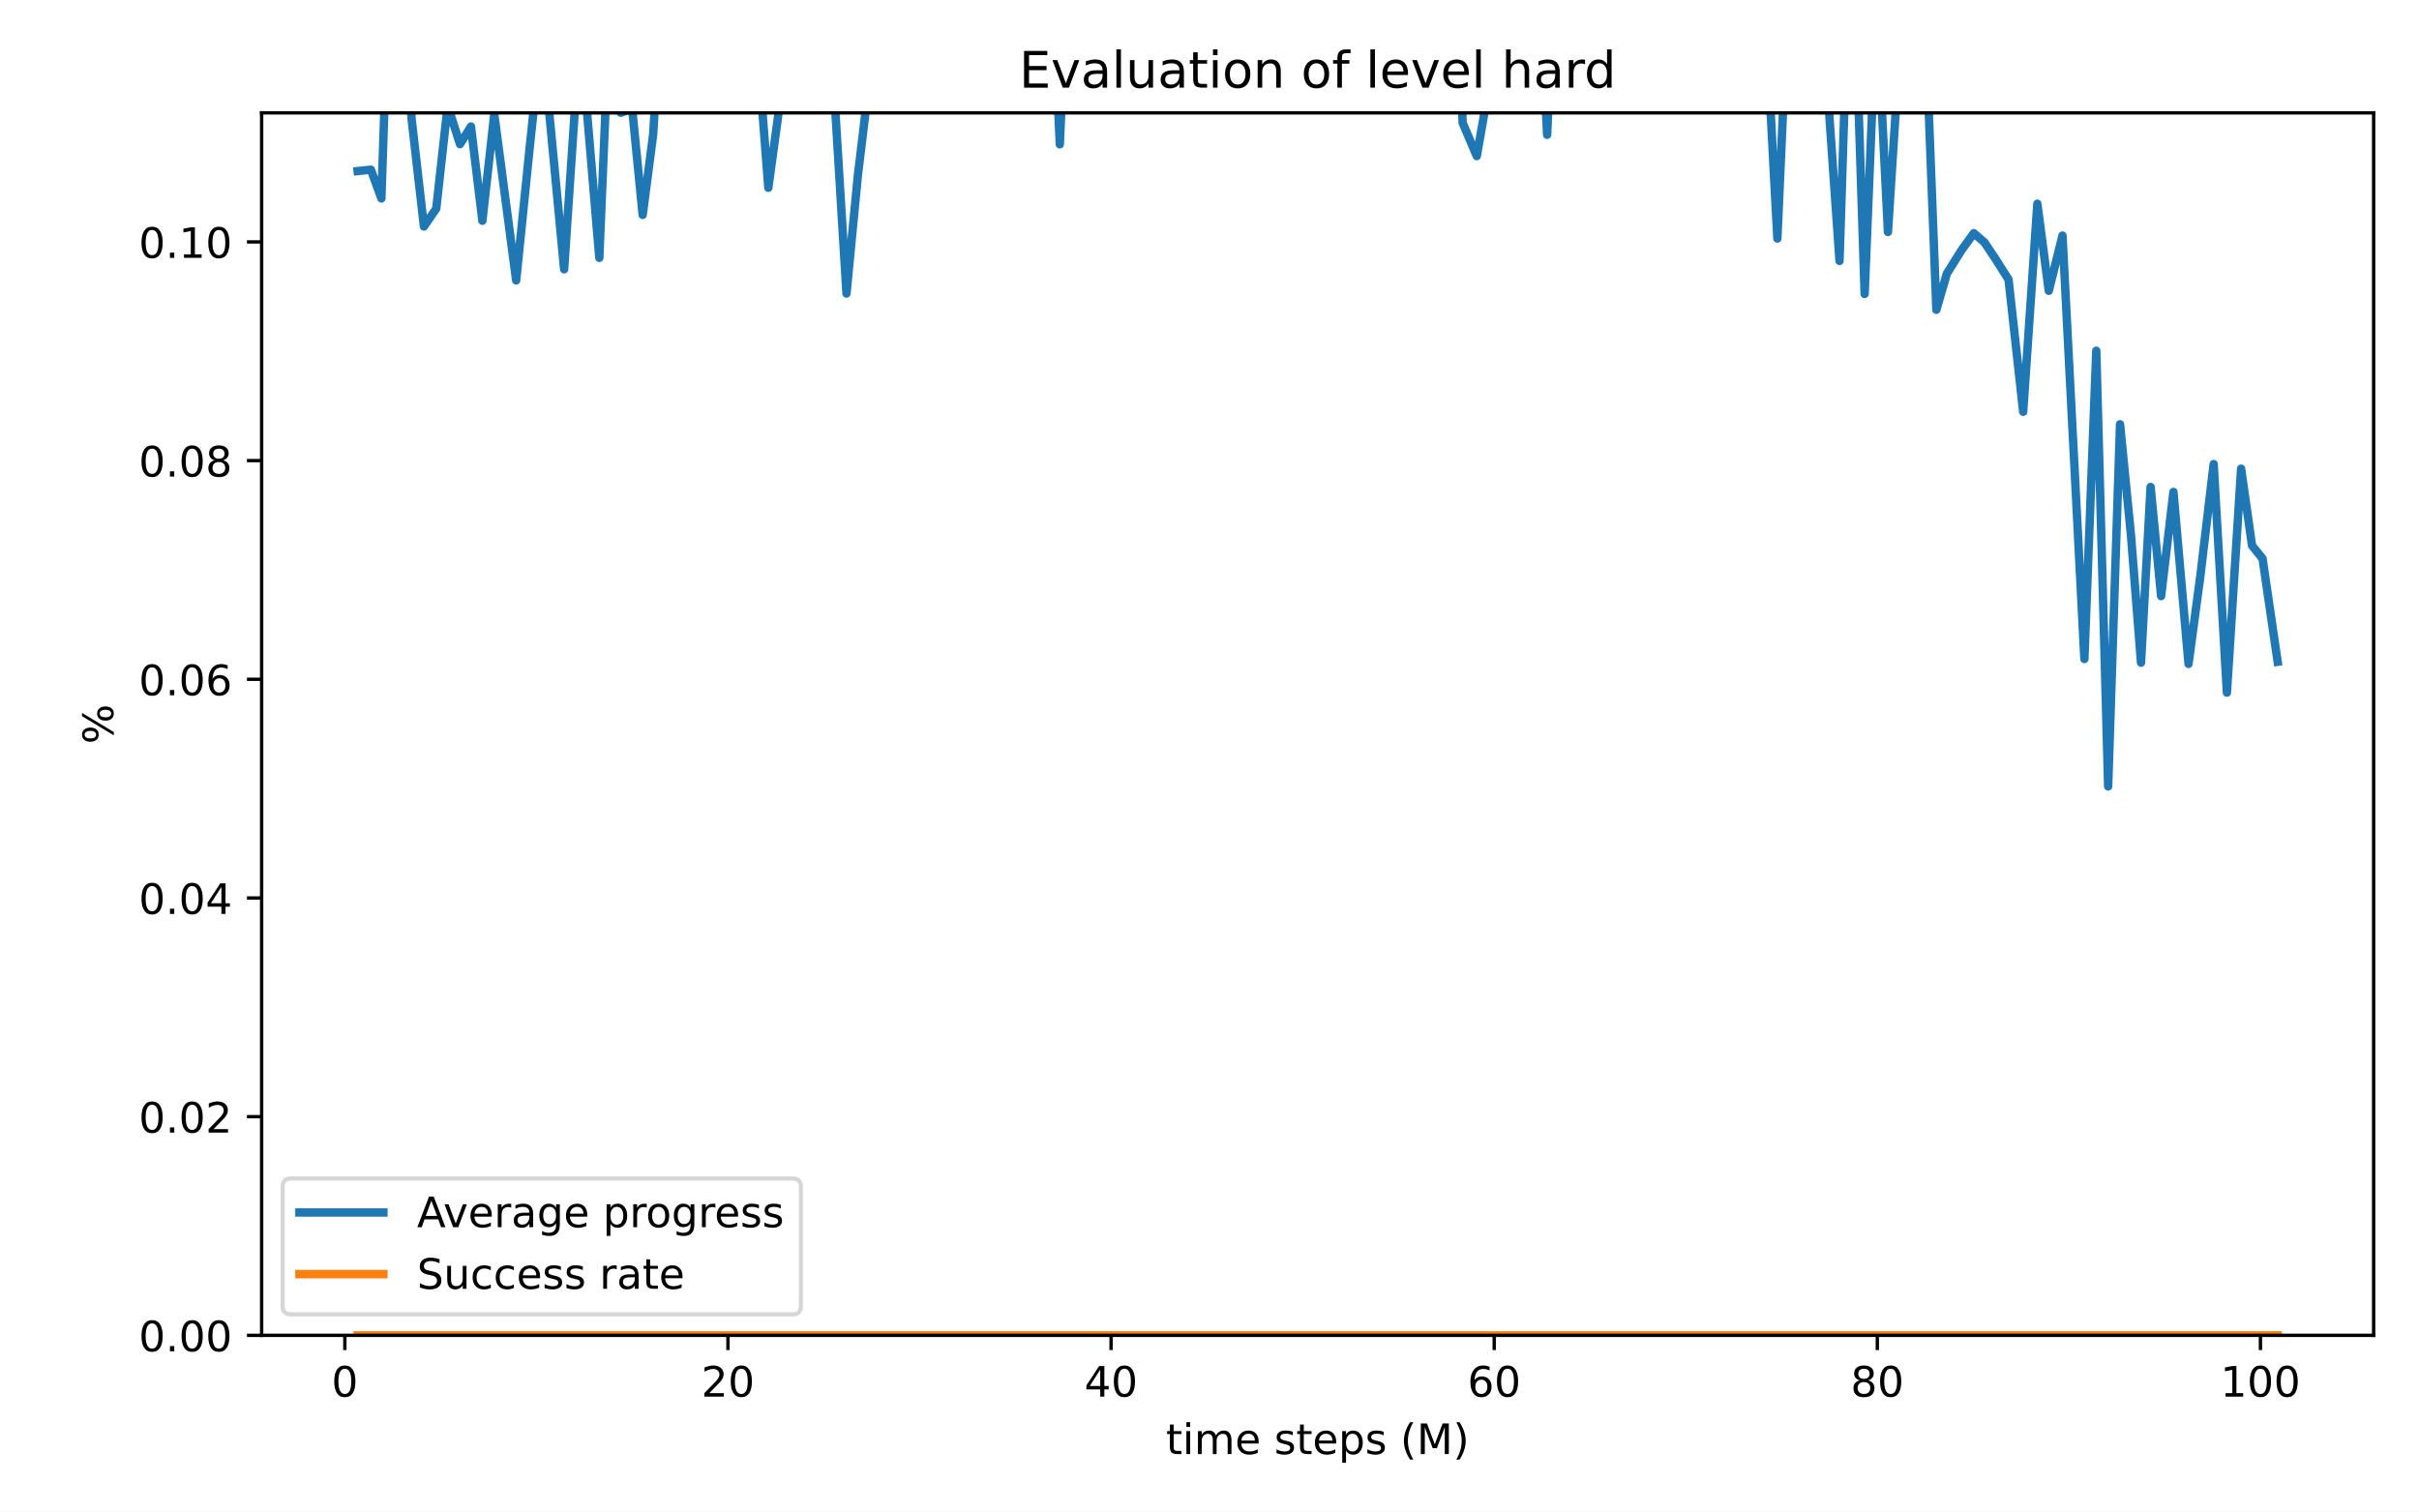
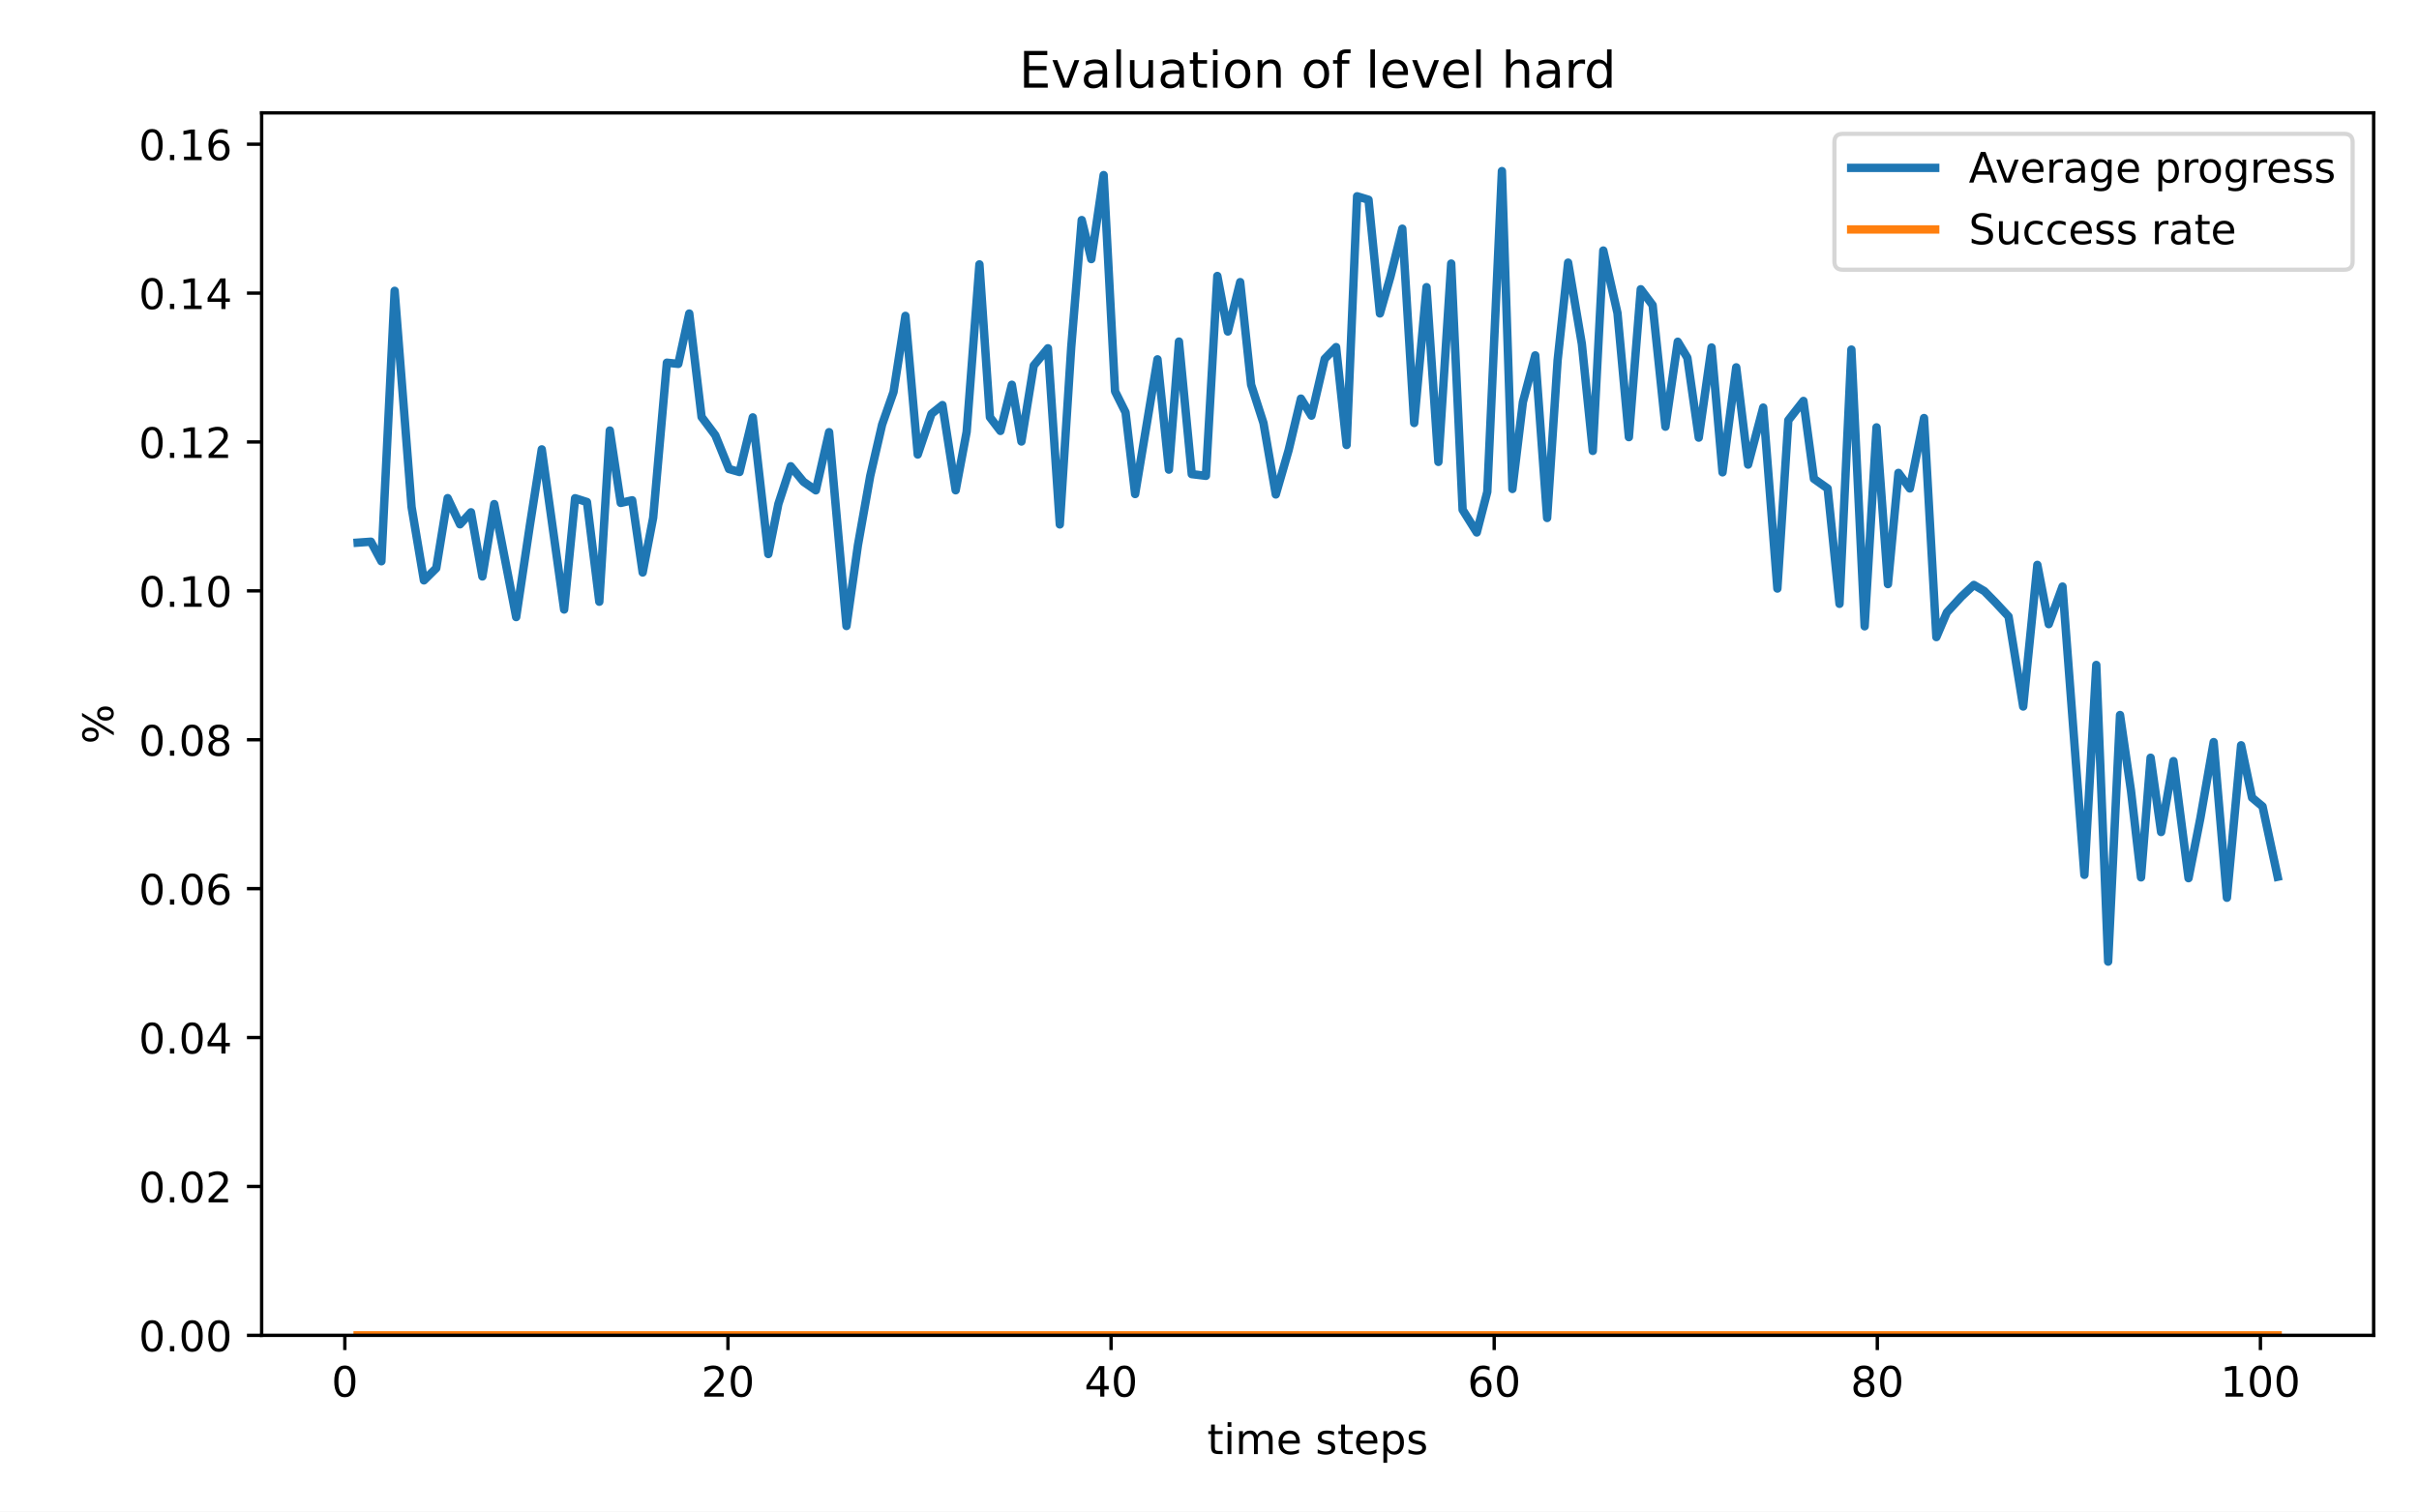
<svg xmlns="http://www.w3.org/2000/svg" xmlns:xlink="http://www.w3.org/1999/xlink" width="576pt" height="360pt" viewBox="0 0 576 360" version="1.1">
  <defs>
    <style type="text/css">*{stroke-linejoin: round; stroke-linecap: butt}</style>
  </defs>
  <g id="figure_1">
    <g id="patch_1">
      <path d="M 0 360  L 576 360  L 576 0  L 0 0  z " style="fill: #ffffff" />
    </g>
    <g id="axes_1">
      <g id="patch_2">
        <path d="M 62.3 318.04  L 565.2 318.04  L 565.2 26.88  L 62.3 26.88  z " style="fill: #ffffff" />
      </g>
      <g id="matplotlib.axis_1">
        <g id="xtick_1">
          <g id="line2d_1">
            <defs>
-               <path id="mdc7431d3fe" d="M 0 0  L 0 3.5  " style="stroke: #000000; stroke-width: 0.8" />
-             </defs>
-             <g>
-               <use xlink:href="#mdc7431d3fe" x="82.112" y="318.04" style="stroke: #000000; stroke-width: 0.8" />
+               <path id="m8f0a728f95" d="M 0 0  L 0 3.5  " style="stroke: #000000; stroke-width: 0.8" />
+             </defs>
+             <g>
+               <use xlink:href="#m8f0a728f95" x="82.112" y="318.04" style="stroke: #000000; stroke-width: 0.8" />
            </g>
          </g>
          <g id="text_1">
            <g transform="translate(78.93093 332.6384) scale(0.1 -0.1)">
              <defs>
                <path id="DejaVuSans-30" d="M 2034 4250  Q 1547 4250 1301 3770  Q 1056 3291 1056 2328  Q 1056 1369 1301 889  Q 1547 409 2034 409  Q 2525 409 2770 889  Q 3016 1369 3016 2328  Q 3016 3291 2770 3770  Q 2525 4250 2034 4250  z M 2034 4750  Q 2819 4750 3233 4129  Q 3647 3509 3647 2328  Q 3647 1150 3233 529  Q 2819 -91 2034 -91  Q 1250 -91 836 529  Q 422 1150 422 2328  Q 422 3509 836 4129  Q 1250 4750 2034 4750  z " transform="scale(0.015625)" />
              </defs>
              <use xlink:href="#DejaVuSans-30" />
            </g>
          </g>
        </g>
        <g id="xtick_2">
          <g id="line2d_2">
            <g>
-               <use xlink:href="#mdc7431d3fe" x="173.338" y="318.04" style="stroke: #000000; stroke-width: 0.8" />
+               <use xlink:href="#m8f0a728f95" x="173.338" y="318.04" style="stroke: #000000; stroke-width: 0.8" />
            </g>
          </g>
          <g id="text_2">
            <g transform="translate(166.9756 332.6384) scale(0.1 -0.1)">
              <defs>
                <path id="DejaVuSans-32" d="M 1228 531  L 3431 531  L 3431 0  L 469 0  L 469 531  Q 828 903 1448 1529  Q 2069 2156 2228 2338  Q 2531 2678 2651 2914  Q 2772 3150 2772 3378  Q 2772 3750 2511 3984  Q 2250 4219 1831 4219  Q 1534 4219 1204 4116  Q 875 4013 500 3803  L 500 4441  Q 881 4594 1212 4672  Q 1544 4750 1819 4750  Q 2544 4750 2975 4387  Q 3406 4025 3406 3419  Q 3406 3131 3298 2873  Q 3191 2616 2906 2266  Q 2828 2175 2409 1742  Q 1991 1309 1228 531  z " transform="scale(0.015625)" />
              </defs>
              <use xlink:href="#DejaVuSans-32" />
              <use xlink:href="#DejaVuSans-30" transform="translate(63.62305 0)" />
            </g>
          </g>
        </g>
        <g id="xtick_3">
          <g id="line2d_3">
            <g>
-               <use xlink:href="#mdc7431d3fe" x="264.564" y="318.04" style="stroke: #000000; stroke-width: 0.8" />
+               <use xlink:href="#m8f0a728f95" x="264.564" y="318.04" style="stroke: #000000; stroke-width: 0.8" />
            </g>
          </g>
          <g id="text_3">
            <g transform="translate(258.2015 332.6384) scale(0.1 -0.1)">
              <defs>
                <path id="DejaVuSans-34" d="M 2419 4116  L 825 1625  L 2419 1625  L 2419 4116  z M 2253 4666  L 3047 4666  L 3047 1625  L 3713 1625  L 3713 1100  L 3047 1100  L 3047 0  L 2419 0  L 2419 1100  L 313 1100  L 313 1709  L 2253 4666  z " transform="scale(0.015625)" />
              </defs>
              <use xlink:href="#DejaVuSans-34" />
              <use xlink:href="#DejaVuSans-30" transform="translate(63.62305 0)" />
            </g>
          </g>
        </g>
        <g id="xtick_4">
          <g id="line2d_4">
            <g>
-               <use xlink:href="#mdc7431d3fe" x="355.79" y="318.04" style="stroke: #000000; stroke-width: 0.8" />
+               <use xlink:href="#m8f0a728f95" x="355.79" y="318.04" style="stroke: #000000; stroke-width: 0.8" />
            </g>
          </g>
          <g id="text_4">
            <g transform="translate(349.4273 332.6384) scale(0.1 -0.1)">
              <defs>
                <path id="DejaVuSans-36" d="M 2113 2584  Q 1688 2584 1439 2293  Q 1191 2003 1191 1497  Q 1191 994 1439 701  Q 1688 409 2113 409  Q 2538 409 2786 701  Q 3034 994 3034 1497  Q 3034 2003 2786 2293  Q 2538 2584 2113 2584  z M 3366 4563  L 3366 3988  Q 3128 4100 2886 4159  Q 2644 4219 2406 4219  Q 1781 4219 1451 3797  Q 1122 3375 1075 2522  Q 1259 2794 1537 2939  Q 1816 3084 2150 3084  Q 2853 3084 3261 2657  Q 3669 2231 3669 1497  Q 3669 778 3244 343  Q 2819 -91 2113 -91  Q 1303 -91 875 529  Q 447 1150 447 2328  Q 447 3434 972 4092  Q 1497 4750 2381 4750  Q 2619 4750 2861 4703  Q 3103 4656 3366 4563  z " transform="scale(0.015625)" />
              </defs>
              <use xlink:href="#DejaVuSans-36" />
              <use xlink:href="#DejaVuSans-30" transform="translate(63.62305 0)" />
            </g>
          </g>
        </g>
        <g id="xtick_5">
          <g id="line2d_5">
            <g>
-               <use xlink:href="#mdc7431d3fe" x="447.016" y="318.04" style="stroke: #000000; stroke-width: 0.8" />
+               <use xlink:href="#m8f0a728f95" x="447.016" y="318.04" style="stroke: #000000; stroke-width: 0.8" />
            </g>
          </g>
          <g id="text_5">
            <g transform="translate(440.6532 332.6384) scale(0.1 -0.1)">
              <defs>
                <path id="DejaVuSans-38" d="M 2034 2216  Q 1584 2216 1326 1975  Q 1069 1734 1069 1313  Q 1069 891 1326 650  Q 1584 409 2034 409  Q 2484 409 2743 651  Q 3003 894 3003 1313  Q 3003 1734 2745 1975  Q 2488 2216 2034 2216  z M 1403 2484  Q 997 2584 770 2862  Q 544 3141 544 3541  Q 544 4100 942 4425  Q 1341 4750 2034 4750  Q 2731 4750 3128 4425  Q 3525 4100 3525 3541  Q 3525 3141 3298 2862  Q 3072 2584 2669 2484  Q 3125 2378 3379 2068  Q 3634 1759 3634 1313  Q 3634 634 3220 271  Q 2806 -91 2034 -91  Q 1263 -91 848 271  Q 434 634 434 1313  Q 434 1759 690 2068  Q 947 2378 1403 2484  z M 1172 3481  Q 1172 3119 1398 2916  Q 1625 2713 2034 2713  Q 2441 2713 2670 2916  Q 2900 3119 2900 3481  Q 2900 3844 2670 4047  Q 2441 4250 2034 4250  Q 1625 4250 1398 4047  Q 1172 3844 1172 3481  z " transform="scale(0.015625)" />
              </defs>
              <use xlink:href="#DejaVuSans-38" />
              <use xlink:href="#DejaVuSans-30" transform="translate(63.62305 0)" />
            </g>
          </g>
        </g>
        <g id="xtick_6">
          <g id="line2d_6">
            <g>
-               <use xlink:href="#mdc7431d3fe" x="538.242" y="318.04" style="stroke: #000000; stroke-width: 0.8" />
+               <use xlink:href="#m8f0a728f95" x="538.242" y="318.04" style="stroke: #000000; stroke-width: 0.8" />
            </g>
          </g>
          <g id="text_6">
            <g transform="translate(528.6979 332.6384) scale(0.1 -0.1)">
              <defs>
                <path id="DejaVuSans-31" d="M 794 531  L 1825 531  L 1825 4091  L 703 3866  L 703 4441  L 1819 4666  L 2450 4666  L 2450 531  L 3481 531  L 3481 0  L 794 0  L 794 531  z " transform="scale(0.015625)" />
              </defs>
              <use xlink:href="#DejaVuSans-31" />
              <use xlink:href="#DejaVuSans-30" transform="translate(63.62305 0)" />
              <use xlink:href="#DejaVuSans-30" transform="translate(127.2461 0)" />
            </g>
          </g>
        </g>
        <g id="text_7">
-           <g transform="translate(277.6398 346.3166) scale(0.1 -0.1)">
+           <g transform="translate(287.4445 346.3166) scale(0.1 -0.1)">
            <defs>
              <path id="DejaVuSans-74" d="M 1172 4494  L 1172 3500  L 2356 3500  L 2356 3053  L 1172 3053  L 1172 1153  Q 1172 725 1289 603  Q 1406 481 1766 481  L 2356 481  L 2356 0  L 1766 0  Q 1100 0 847 248  Q 594 497 594 1153  L 594 3053  L 172 3053  L 172 3500  L 594 3500  L 594 4494  L 1172 4494  z " transform="scale(0.015625)" />
              <path id="DejaVuSans-69" d="M 603 3500  L 1178 3500  L 1178 0  L 603 0  L 603 3500  z M 603 4863  L 1178 4863  L 1178 4134  L 603 4134  L 603 4863  z " transform="scale(0.015625)" />
              <path id="DejaVuSans-6d" d="M 3328 2828  Q 3544 3216 3844 3400  Q 4144 3584 4550 3584  Q 5097 3584 5394 3201  Q 5691 2819 5691 2113  L 5691 0  L 5113 0  L 5113 2094  Q 5113 2597 4934 2840  Q 4756 3084 4391 3084  Q 3944 3084 3684 2787  Q 3425 2491 3425 1978  L 3425 0  L 2847 0  L 2847 2094  Q 2847 2600 2669 2842  Q 2491 3084 2119 3084  Q 1678 3084 1418 2786  Q 1159 2488 1159 1978  L 1159 0  L 581 0  L 581 3500  L 1159 3500  L 1159 2956  Q 1356 3278 1631 3431  Q 1906 3584 2284 3584  Q 2666 3584 2933 3390  Q 3200 3197 3328 2828  z " transform="scale(0.015625)" />
              <path id="DejaVuSans-65" d="M 3597 1894  L 3597 1613  L 953 1613  Q 991 1019 1311 708  Q 1631 397 2203 397  Q 2534 397 2845 478  Q 3156 559 3463 722  L 3463 178  Q 3153 47 2828 -22  Q 2503 -91 2169 -91  Q 1331 -91 842 396  Q 353 884 353 1716  Q 353 2575 817 3079  Q 1281 3584 2069 3584  Q 2775 3584 3186 3129  Q 3597 2675 3597 1894  z M 3022 2063  Q 3016 2534 2758 2815  Q 2500 3097 2075 3097  Q 1594 3097 1305 2825  Q 1016 2553 972 2059  L 3022 2063  z " transform="scale(0.015625)" />
              <path id="DejaVuSans-20" transform="scale(0.015625)" />
              <path id="DejaVuSans-73" d="M 2834 3397  L 2834 2853  Q 2591 2978 2328 3040  Q 2066 3103 1784 3103  Q 1356 3103 1142 2972  Q 928 2841 928 2578  Q 928 2378 1081 2264  Q 1234 2150 1697 2047  L 1894 2003  Q 2506 1872 2764 1633  Q 3022 1394 3022 966  Q 3022 478 2636 193  Q 2250 -91 1575 -91  Q 1294 -91 989 -36  Q 684 19 347 128  L 347 722  Q 666 556 975 473  Q 1284 391 1588 391  Q 1994 391 2212 530  Q 2431 669 2431 922  Q 2431 1156 2273 1281  Q 2116 1406 1581 1522  L 1381 1569  Q 847 1681 609 1914  Q 372 2147 372 2553  Q 372 3047 722 3315  Q 1072 3584 1716 3584  Q 2034 3584 2315 3537  Q 2597 3491 2834 3397  z " transform="scale(0.015625)" />
              <path id="DejaVuSans-70" d="M 1159 525  L 1159 -1331  L 581 -1331  L 581 3500  L 1159 3500  L 1159 2969  Q 1341 3281 1617 3432  Q 1894 3584 2278 3584  Q 2916 3584 3314 3078  Q 3713 2572 3713 1747  Q 3713 922 3314 415  Q 2916 -91 2278 -91  Q 1894 -91 1617 61  Q 1341 213 1159 525  z M 3116 1747  Q 3116 2381 2855 2742  Q 2594 3103 2138 3103  Q 1681 3103 1420 2742  Q 1159 2381 1159 1747  Q 1159 1113 1420 752  Q 1681 391 2138 391  Q 2594 391 2855 752  Q 3116 1113 3116 1747  z " transform="scale(0.015625)" />
-               <path id="DejaVuSans-28" d="M 1984 4856  Q 1566 4138 1362 3434  Q 1159 2731 1159 2009  Q 1159 1288 1364 580  Q 1569 -128 1984 -844  L 1484 -844  Q 1016 -109 783 600  Q 550 1309 550 2009  Q 550 2706 781 3412  Q 1013 4119 1484 4856  L 1984 4856  z " transform="scale(0.015625)" />
-               <path id="DejaVuSans-4d" d="M 628 4666  L 1569 4666  L 2759 1491  L 3956 4666  L 4897 4666  L 4897 0  L 4281 0  L 4281 4097  L 3078 897  L 2444 897  L 1241 4097  L 1241 0  L 628 0  L 628 4666  z " transform="scale(0.015625)" />
-               <path id="DejaVuSans-29" d="M 513 4856  L 1013 4856  Q 1481 4119 1714 3412  Q 1947 2706 1947 2009  Q 1947 1309 1714 600  Q 1481 -109 1013 -844  L 513 -844  Q 928 -128 1133 580  Q 1338 1288 1338 2009  Q 1338 2731 1133 3434  Q 928 4138 513 4856  z " transform="scale(0.015625)" />
            </defs>
            <use xlink:href="#DejaVuSans-74" />
            <use xlink:href="#DejaVuSans-69" transform="translate(39.20898 0)" />
            <use xlink:href="#DejaVuSans-6d" transform="translate(66.99219 0)" />
            <use xlink:href="#DejaVuSans-65" transform="translate(164.4043 0)" />
            <use xlink:href="#DejaVuSans-20" transform="translate(225.9277 0)" />
            <use xlink:href="#DejaVuSans-73" transform="translate(257.7148 0)" />
            <use xlink:href="#DejaVuSans-74" transform="translate(309.8145 0)" />
            <use xlink:href="#DejaVuSans-65" transform="translate(349.0234 0)" />
            <use xlink:href="#DejaVuSans-70" transform="translate(410.5469 0)" />
            <use xlink:href="#DejaVuSans-73" transform="translate(474.0234 0)" />
-             <use xlink:href="#DejaVuSans-20" transform="translate(526.123 0)" />
-             <use xlink:href="#DejaVuSans-28" transform="translate(557.9102 0)" />
-             <use xlink:href="#DejaVuSans-4d" transform="translate(596.9238 0)" />
-             <use xlink:href="#DejaVuSans-29" transform="translate(683.2031 0)" />
          </g>
        </g>
      </g>
      <g id="matplotlib.axis_2">
        <g id="ytick_1">
          <g id="line2d_7">
            <defs>
-               <path id="mb13121b5a6" d="M 0 0  L -3.5 0  " style="stroke: #000000; stroke-width: 0.8" />
-             </defs>
-             <g>
-               <use xlink:href="#mb13121b5a6" x="62.3" y="318.04" style="stroke: #000000; stroke-width: 0.8" />
+               <path id="m4a2999586b" d="M 0 0  L -3.5 0  " style="stroke: #000000; stroke-width: 0.8" />
+             </defs>
+             <g>
+               <use xlink:href="#m4a2999586b" x="62.3" y="318.04" style="stroke: #000000; stroke-width: 0.8" />
            </g>
          </g>
          <g id="text_8">
            <g transform="translate(33.03437 321.8392) scale(0.1 -0.1)">
              <defs>
                <path id="DejaVuSans-2e" d="M 684 794  L 1344 794  L 1344 0  L 684 0  L 684 794  z " transform="scale(0.015625)" />
              </defs>
              <use xlink:href="#DejaVuSans-30" />
              <use xlink:href="#DejaVuSans-2e" transform="translate(63.62305 0)" />
              <use xlink:href="#DejaVuSans-30" transform="translate(95.41016 0)" />
              <use xlink:href="#DejaVuSans-30" transform="translate(159.0332 0)" />
            </g>
          </g>
        </g>
        <g id="ytick_2">
          <g id="line2d_8">
            <g>
-               <use xlink:href="#mb13121b5a6" x="62.3" y="265.955" style="stroke: #000000; stroke-width: 0.8" />
+               <use xlink:href="#m4a2999586b" x="62.3" y="282.578" style="stroke: #000000; stroke-width: 0.8" />
            </g>
          </g>
          <g id="text_9">
-             <g transform="translate(33.03437 269.7544) scale(0.1 -0.1)">
+             <g transform="translate(33.03437 286.3769) scale(0.1 -0.1)">
              <use xlink:href="#DejaVuSans-30" />
              <use xlink:href="#DejaVuSans-2e" transform="translate(63.62305 0)" />
              <use xlink:href="#DejaVuSans-30" transform="translate(95.41016 0)" />
              <use xlink:href="#DejaVuSans-32" transform="translate(159.0332 0)" />
            </g>
          </g>
        </g>
        <g id="ytick_3">
          <g id="line2d_9">
            <g>
-               <use xlink:href="#mb13121b5a6" x="62.3" y="213.87" style="stroke: #000000; stroke-width: 0.8" />
+               <use xlink:href="#m4a2999586b" x="62.3" y="247.115" style="stroke: #000000; stroke-width: 0.8" />
            </g>
          </g>
          <g id="text_10">
-             <g transform="translate(33.03437 217.6695) scale(0.1 -0.1)">
+             <g transform="translate(33.03437 250.9146) scale(0.1 -0.1)">
              <use xlink:href="#DejaVuSans-30" />
              <use xlink:href="#DejaVuSans-2e" transform="translate(63.62305 0)" />
              <use xlink:href="#DejaVuSans-30" transform="translate(95.41016 0)" />
              <use xlink:href="#DejaVuSans-34" transform="translate(159.0332 0)" />
            </g>
          </g>
        </g>
        <g id="ytick_4">
          <g id="line2d_10">
            <g>
-               <use xlink:href="#mb13121b5a6" x="62.3" y="161.785" style="stroke: #000000; stroke-width: 0.8" />
+               <use xlink:href="#m4a2999586b" x="62.3" y="211.653" style="stroke: #000000; stroke-width: 0.8" />
            </g>
          </g>
          <g id="text_11">
-             <g transform="translate(33.03437 165.5846) scale(0.1 -0.1)">
+             <g transform="translate(33.03437 215.4523) scale(0.1 -0.1)">
              <use xlink:href="#DejaVuSans-30" />
              <use xlink:href="#DejaVuSans-2e" transform="translate(63.62305 0)" />
              <use xlink:href="#DejaVuSans-30" transform="translate(95.41016 0)" />
              <use xlink:href="#DejaVuSans-36" transform="translate(159.0332 0)" />
            </g>
          </g>
        </g>
        <g id="ytick_5">
          <g id="line2d_11">
            <g>
-               <use xlink:href="#mb13121b5a6" x="62.3" y="109.701" style="stroke: #000000; stroke-width: 0.8" />
+               <use xlink:href="#m4a2999586b" x="62.3" y="176.191" style="stroke: #000000; stroke-width: 0.8" />
            </g>
          </g>
          <g id="text_12">
-             <g transform="translate(33.03437 113.4998) scale(0.1 -0.1)">
+             <g transform="translate(33.03437 179.99) scale(0.1 -0.1)">
              <use xlink:href="#DejaVuSans-30" />
              <use xlink:href="#DejaVuSans-2e" transform="translate(63.62305 0)" />
              <use xlink:href="#DejaVuSans-30" transform="translate(95.41016 0)" />
              <use xlink:href="#DejaVuSans-38" transform="translate(159.0332 0)" />
            </g>
          </g>
        </g>
        <g id="ytick_6">
          <g id="line2d_12">
            <g>
-               <use xlink:href="#mb13121b5a6" x="62.3" y="57.616" style="stroke: #000000; stroke-width: 0.8" />
+               <use xlink:href="#m4a2999586b" x="62.3" y="140.728" style="stroke: #000000; stroke-width: 0.8" />
            </g>
          </g>
          <g id="text_13">
-             <g transform="translate(33.03437 61.4149) scale(0.1 -0.1)">
+             <g transform="translate(33.03437 144.5277) scale(0.1 -0.1)">
              <use xlink:href="#DejaVuSans-30" />
              <use xlink:href="#DejaVuSans-2e" transform="translate(63.62305 0)" />
              <use xlink:href="#DejaVuSans-31" transform="translate(95.41016 0)" />
              <use xlink:href="#DejaVuSans-30" transform="translate(159.0332 0)" />
            </g>
          </g>
        </g>
-         <g id="text_14">
+         <g id="ytick_7">
+           <g id="line2d_13">
+             <g>
+               <use xlink:href="#m4a2999586b" x="62.3" y="105.266" style="stroke: #000000; stroke-width: 0.8" />
+             </g>
+           </g>
+           <g id="text_14">
+             <g transform="translate(33.03437 109.0654) scale(0.1 -0.1)">
+               <use xlink:href="#DejaVuSans-30" />
+               <use xlink:href="#DejaVuSans-2e" transform="translate(63.62305 0)" />
+               <use xlink:href="#DejaVuSans-31" transform="translate(95.41016 0)" />
+               <use xlink:href="#DejaVuSans-32" transform="translate(159.0332 0)" />
+             </g>
+           </g>
+         </g>
+         <g id="ytick_8">
+           <g id="line2d_14">
+             <g>
+               <use xlink:href="#m4a2999586b" x="62.3" y="69.804" style="stroke: #000000; stroke-width: 0.8" />
+             </g>
+           </g>
+           <g id="text_15">
+             <g transform="translate(33.03437 73.60307) scale(0.1 -0.1)">
+               <use xlink:href="#DejaVuSans-30" />
+               <use xlink:href="#DejaVuSans-2e" transform="translate(63.62305 0)" />
+               <use xlink:href="#DejaVuSans-31" transform="translate(95.41016 0)" />
+               <use xlink:href="#DejaVuSans-34" transform="translate(159.0332 0)" />
+             </g>
+           </g>
+         </g>
+         <g id="ytick_9">
+           <g id="line2d_15">
+             <g>
+               <use xlink:href="#m4a2999586b" x="62.3" y="34.342" style="stroke: #000000; stroke-width: 0.8" />
+             </g>
+           </g>
+           <g id="text_16">
+             <g transform="translate(33.03437 38.14077) scale(0.1 -0.1)">
+               <use xlink:href="#DejaVuSans-30" />
+               <use xlink:href="#DejaVuSans-2e" transform="translate(63.62305 0)" />
+               <use xlink:href="#DejaVuSans-31" transform="translate(95.41016 0)" />
+               <use xlink:href="#DejaVuSans-36" transform="translate(159.0332 0)" />
+             </g>
+           </g>
+         </g>
+         <g id="text_17">
          <g transform="translate(26.95469 177.2108) rotate(-90) scale(0.1 -0.1)">
            <defs>
              <path id="DejaVuSans-25" d="M 4653 2053  Q 4381 2053 4226 1822  Q 4072 1591 4072 1178  Q 4072 772 4226 539  Q 4381 306 4653 306  Q 4919 306 5073 539  Q 5228 772 5228 1178  Q 5228 1588 5073 1820  Q 4919 2053 4653 2053  z M 4653 2450  Q 5147 2450 5437 2106  Q 5728 1763 5728 1178  Q 5728 594 5436 251  Q 5144 -91 4653 -91  Q 4153 -91 3862 251  Q 3572 594 3572 1178  Q 3572 1766 3864 2108  Q 4156 2450 4653 2450  z M 1428 4353  Q 1159 4353 1004 4120  Q 850 3888 850 3481  Q 850 3069 1003 2837  Q 1156 2606 1428 2606  Q 1700 2606 1854 2837  Q 2009 3069 2009 3481  Q 2009 3884 1853 4118  Q 1697 4353 1428 4353  z M 4250 4750  L 4750 4750  L 1831 -91  L 1331 -91  L 4250 4750  z M 1428 4750  Q 1922 4750 2215 4408  Q 2509 4066 2509 3481  Q 2509 2891 2217 2550  Q 1925 2209 1428 2209  Q 931 2209 642 2551  Q 353 2894 353 3481  Q 353 4063 643 4406  Q 934 4750 1428 4750  z " transform="scale(0.015625)" />
            </defs>
            <use xlink:href="#DejaVuSans-25" />
          </g>
        </g>
      </g>
-       <g id="line2d_13">
-         <path d="M 85.159 40.745  L 88.315 40.413  L 90.815 47.261  L 92.425 -1  M 96.443 -1  L 98.004 28.274  L 100.941 53.947  L 103.878 49.675  L 106.597 25.176  L 109.534 34.332  L 112.143 30.126  L 114.862 52.575  L 117.69 27.26  L 122.908 66.786  L 126.174 34.661  L 129.002 8.113  L 134.329 64.136  L 136.938 25.211  L 139.766 26.536  L 142.704 61.411  L 145.203 1.526  L 147.812 26.856  L 150.531 25.927  L 153.03 51.188  L 155.53 32.025  L 157.519 -1  M 168.194 -1  L 170.326 3.18  L 173.592 14.997  L 176.092 16.042  L 178.906 -1  M 179.409 -1  L 182.952 44.734  L 185.342 27.208  L 188.28 14.022  L 191.326 19.45  L 194.264 22.449  L 197.42 2.098  L 201.562 69.905  L 204.28 41.696  L 207.218 17.386  L 210.151 -1  M 217.868 -1  L 218.53 9.921  L 221.037 -1  M 225.08 -1  L 227.561 22.423  L 230.17 2.01  L 230.326 -1  M 236.826 -1  L 238.216 1.666  L 238.665 -1  M 242.484 -1  L 243.215 5.365  L 243.919 -1  M 250.732 -1  L 252.356 34.376  L 253.908 -1  M 268.315 -1  L 270.291 23.748  L 273.05 -1  M 277.195 -1  L 278.337 15.206  L 279.201 -1  M 282.605 -1  L 283.774 16.775  L 287.149 17.373  L 287.863 -1  M 300.862 -1  L 303.788 23.895  L 306.835 8.426  L 308.368 -1  M 320.093 -1  L 320.647 6.589  L 320.865 -1  M 341.879 -1  L 342.504 12.499  L 343.097 -1  M 347.315 -1  L 348.269 29.239  L 351.645 37.183  L 354.144 22.973  L 354.889 -1  M 359.612 -1  L 360.129 21.969  L 362.017 -1  M 366.747 -1  L 368.394 32.116  L 369.894 -1  M 378.595 -1  L 379.268 8.652  L 379.612 -1  M 387.557 -1  L 387.861 3.846  L 388.126 -1  M 396.479 -1  L 396.564 0.178  L 396.68 -1  M 404.013 -1  L 404.5 4.01  L 404.984 -1  M 409.132 -1  L 410.156 16.148  L 411.681 -1  M 415.049 -1  L 416.25 13.449  L 418.853 -1  M 420.138 -1  L 423.22 56.808  L 425.781 -1  M 430.141 -1  L 431.922 18.405  L 435.188 21.797  L 438.016 62.146  L 440.024 -1  M 441.685 -1  L 444.001 70.01  L 446.829 0.418  L 449.547 55.255  L 452.047 16.345  L 454.765 21.787  L 457.888 -1  M 458.211 -1  L 461.078 73.784  L 463.577 65.158  L 467.062 59.592  L 470 55.543  L 472.499 57.699  L 475.108 61.592  L 478.265 66.572  L 481.749 98.071  L 485.125 48.523  L 487.843 69.255  L 491.109 56.11  L 496.327 156.949  L 499.155 83.535  L 501.983 187.308  L 504.811 101.047  L 507.42 127.532  L 509.81 157.836  L 512.091 115.985  L 514.59 141.973  L 517.528 117.165  L 521.122 158.123  L 523.95 137.057  L 527.106 110.516  L 530.263 164.968  L 533.638 111.628  L 536.247 129.95  L 538.747 133.027  L 542.341 157.618  L 542.341 157.618  " clip-path="url(#pd822d844b6)" style="fill: none; stroke: #1f77b4; stroke-width: 2; stroke-linecap: square" />
-       </g>
-       <g id="line2d_14">
-         <path d="M 85.159 318.04  L 542.341 318.04  L 542.341 318.04  " clip-path="url(#pd822d844b6)" style="fill: none; stroke: #ff7f0e; stroke-width: 2; stroke-linecap: square" />
+       <g id="line2d_16">
+         <path d="M 85.159 129.242  L 88.315 129.016  L 90.815 133.678  L 93.971 69.268  L 98.004 120.751  L 100.941 138.23  L 103.878 135.322  L 106.597 118.642  L 109.534 124.876  L 112.143 122.012  L 114.862 137.297  L 117.69 120.061  L 122.908 146.972  L 126.174 125.1  L 129.002 107.024  L 134.329 145.168  L 136.938 118.665  L 139.766 119.568  L 142.704 143.313  L 145.203 102.54  L 147.812 119.785  L 150.531 119.153  L 153.03 136.352  L 155.53 123.305  L 158.796 86.382  L 161.514 86.669  L 164.123 74.676  L 167.061 99.307  L 170.326 103.666  L 173.592 111.711  L 176.092 112.423  L 179.248 99.407  L 182.952 131.958  L 185.342 120.025  L 188.28 111.047  L 191.326 114.743  L 194.264 116.785  L 197.42 102.929  L 201.562 149.096  L 204.28 129.89  L 207.218 113.338  L 210.046 101.12  L 212.764 93.354  L 215.592 75.228  L 218.53 108.255  L 221.796 98.569  L 224.405 96.476  L 227.561 116.767  L 230.17 102.869  L 233.217 62.966  L 235.716 99.37  L 238.216 102.635  L 240.934 91.638  L 243.215 105.153  L 246.152 87.068  L 249.528 82.949  L 252.356 124.906  L 255.074 82.71  L 257.574 52.413  L 259.854 61.712  L 262.792 41.701  L 265.51 93.201  L 268.01 98.218  L 270.291 117.669  L 275.618 85.584  L 278.337 111.854  L 280.727 81.353  L 283.774 112.922  L 287.149 113.329  L 289.867 65.729  L 292.367 78.959  L 295.304 67.19  L 297.913 91.628  L 300.851 100.758  L 303.788 117.77  L 306.835 107.237  L 309.773 94.937  L 312.272 98.995  L 315.429 85.475  L 318.147 82.67  L 320.647 105.986  L 323.146 46.748  L 325.865 47.573  L 328.583 74.656  L 331.083 65.895  L 333.911 54.465  L 336.739 100.745  L 339.676 68.393  L 342.504 110.01  L 345.551 62.774  L 348.269 121.408  L 351.645 126.817  L 354.144 117.142  L 357.629 40.745  L 360.129 116.458  L 362.628 95.754  L 365.566 84.639  L 368.394 123.367  L 370.893 85.8  L 373.393 62.55  L 376.659 81.901  L 379.268 107.391  L 381.767 59.667  L 385.142 74.558  L 387.861 104.119  L 390.689 68.892  L 393.517 72.681  L 396.564 101.622  L 399.501 81.395  L 401.782 85.197  L 404.5 104.231  L 407.547 82.76  L 410.156 112.495  L 413.422 87.487  L 416.25 110.657  L 419.844 97.074  L 423.22 140.179  L 425.829 100.092  L 429.423 95.49  L 431.922 114.031  L 435.188 116.341  L 438.016 143.813  L 440.844 83.26  L 444.001 149.167  L 446.829 101.785  L 449.547 139.121  L 452.047 112.629  L 454.765 116.334  L 458.14 99.566  L 461.078 151.737  L 463.577 145.864  L 467.062 142.074  L 470 139.317  L 472.499 140.785  L 475.108 143.436  L 478.265 146.826  L 481.749 168.273  L 485.125 134.537  L 487.843 148.653  L 491.109 139.704  L 496.327 208.36  L 499.155 158.376  L 501.983 229.03  L 504.811 170.299  L 507.42 188.331  L 509.81 208.964  L 512.091 180.47  L 514.59 198.164  L 517.528 181.273  L 521.122 209.159  L 523.95 194.817  L 527.106 176.746  L 530.263 213.82  L 533.638 177.503  L 536.247 189.977  L 538.747 192.073  L 542.341 208.816  L 542.341 208.816  " clip-path="url(#pda1e7eae79)" style="fill: none; stroke: #1f77b4; stroke-width: 2; stroke-linecap: square" />
+       </g>
+       <g id="line2d_17">
+         <path d="M 85.159 318.04  L 542.341 318.04  L 542.341 318.04  " clip-path="url(#pda1e7eae79)" style="fill: none; stroke: #ff7f0e; stroke-width: 2; stroke-linecap: square" />
      </g>
      <g id="patch_3">
        <path d="M 62.3 318.04  L 62.3 26.88  " style="fill: none; stroke: #000000; stroke-width: 0.8; stroke-linejoin: miter; stroke-linecap: square" />
      </g>
      <g id="patch_4">
        <path d="M 565.2 318.04  L 565.2 26.88  " style="fill: none; stroke: #000000; stroke-width: 0.8; stroke-linejoin: miter; stroke-linecap: square" />
      </g>
      <g id="patch_5">
        <path d="M 62.3 318.04  L 565.2 318.04  " style="fill: none; stroke: #000000; stroke-width: 0.8; stroke-linejoin: miter; stroke-linecap: square" />
      </g>
      <g id="patch_6">
        <path d="M 62.3 26.88  L 565.2 26.88  " style="fill: none; stroke: #000000; stroke-width: 0.8; stroke-linejoin: miter; stroke-linecap: square" />
      </g>
-       <g id="text_15">
+       <g id="text_18">
        <g transform="translate(242.6687 20.88) scale(0.12 -0.12)">
          <defs>
            <path id="DejaVuSans-45" d="M 628 4666  L 3578 4666  L 3578 4134  L 1259 4134  L 1259 2753  L 3481 2753  L 3481 2222  L 1259 2222  L 1259 531  L 3634 531  L 3634 0  L 628 0  L 628 4666  z " transform="scale(0.015625)" />
            <path id="DejaVuSans-76" d="M 191 3500  L 800 3500  L 1894 563  L 2988 3500  L 3597 3500  L 2284 0  L 1503 0  L 191 3500  z " transform="scale(0.015625)" />
            <path id="DejaVuSans-61" d="M 2194 1759  Q 1497 1759 1228 1600  Q 959 1441 959 1056  Q 959 750 1161 570  Q 1363 391 1709 391  Q 2188 391 2477 730  Q 2766 1069 2766 1631  L 2766 1759  L 2194 1759  z M 3341 1997  L 3341 0  L 2766 0  L 2766 531  Q 2569 213 2275 61  Q 1981 -91 1556 -91  Q 1019 -91 701 211  Q 384 513 384 1019  Q 384 1609 779 1909  Q 1175 2209 1959 2209  L 2766 2209  L 2766 2266  Q 2766 2663 2505 2880  Q 2244 3097 1772 3097  Q 1472 3097 1187 3025  Q 903 2953 641 2809  L 641 3341  Q 956 3463 1253 3523  Q 1550 3584 1831 3584  Q 2591 3584 2966 3190  Q 3341 2797 3341 1997  z " transform="scale(0.015625)" />
            <path id="DejaVuSans-6c" d="M 603 4863  L 1178 4863  L 1178 0  L 603 0  L 603 4863  z " transform="scale(0.015625)" />
            <path id="DejaVuSans-75" d="M 544 1381  L 544 3500  L 1119 3500  L 1119 1403  Q 1119 906 1312 657  Q 1506 409 1894 409  Q 2359 409 2629 706  Q 2900 1003 2900 1516  L 2900 3500  L 3475 3500  L 3475 0  L 2900 0  L 2900 538  Q 2691 219 2414 64  Q 2138 -91 1772 -91  Q 1169 -91 856 284  Q 544 659 544 1381  z M 1991 3584  L 1991 3584  z " transform="scale(0.015625)" />
            <path id="DejaVuSans-6f" d="M 1959 3097  Q 1497 3097 1228 2736  Q 959 2375 959 1747  Q 959 1119 1226 758  Q 1494 397 1959 397  Q 2419 397 2687 759  Q 2956 1122 2956 1747  Q 2956 2369 2687 2733  Q 2419 3097 1959 3097  z M 1959 3584  Q 2709 3584 3137 3096  Q 3566 2609 3566 1747  Q 3566 888 3137 398  Q 2709 -91 1959 -91  Q 1206 -91 779 398  Q 353 888 353 1747  Q 353 2609 779 3096  Q 1206 3584 1959 3584  z " transform="scale(0.015625)" />
            <path id="DejaVuSans-6e" d="M 3513 2113  L 3513 0  L 2938 0  L 2938 2094  Q 2938 2591 2744 2837  Q 2550 3084 2163 3084  Q 1697 3084 1428 2787  Q 1159 2491 1159 1978  L 1159 0  L 581 0  L 581 3500  L 1159 3500  L 1159 2956  Q 1366 3272 1645 3428  Q 1925 3584 2291 3584  Q 2894 3584 3203 3211  Q 3513 2838 3513 2113  z " transform="scale(0.015625)" />
            <path id="DejaVuSans-66" d="M 2375 4863  L 2375 4384  L 1825 4384  Q 1516 4384 1395 4259  Q 1275 4134 1275 3809  L 1275 3500  L 2222 3500  L 2222 3053  L 1275 3053  L 1275 0  L 697 0  L 697 3053  L 147 3053  L 147 3500  L 697 3500  L 697 3744  Q 697 4328 969 4595  Q 1241 4863 1831 4863  L 2375 4863  z " transform="scale(0.015625)" />
            <path id="DejaVuSans-68" d="M 3513 2113  L 3513 0  L 2938 0  L 2938 2094  Q 2938 2591 2744 2837  Q 2550 3084 2163 3084  Q 1697 3084 1428 2787  Q 1159 2491 1159 1978  L 1159 0  L 581 0  L 581 4863  L 1159 4863  L 1159 2956  Q 1366 3272 1645 3428  Q 1925 3584 2291 3584  Q 2894 3584 3203 3211  Q 3513 2838 3513 2113  z " transform="scale(0.015625)" />
            <path id="DejaVuSans-72" d="M 2631 2963  Q 2534 3019 2420 3045  Q 2306 3072 2169 3072  Q 1681 3072 1420 2755  Q 1159 2438 1159 1844  L 1159 0  L 581 0  L 581 3500  L 1159 3500  L 1159 2956  Q 1341 3275 1631 3429  Q 1922 3584 2338 3584  Q 2397 3584 2469 3576  Q 2541 3569 2628 3553  L 2631 2963  z " transform="scale(0.015625)" />
            <path id="DejaVuSans-64" d="M 2906 2969  L 2906 4863  L 3481 4863  L 3481 0  L 2906 0  L 2906 525  Q 2725 213 2448 61  Q 2172 -91 1784 -91  Q 1150 -91 751 415  Q 353 922 353 1747  Q 353 2572 751 3078  Q 1150 3584 1784 3584  Q 2172 3584 2448 3432  Q 2725 3281 2906 2969  z M 947 1747  Q 947 1113 1208 752  Q 1469 391 1925 391  Q 2381 391 2643 752  Q 2906 1113 2906 1747  Q 2906 2381 2643 2742  Q 2381 3103 1925 3103  Q 1469 3103 1208 2742  Q 947 2381 947 1747  z " transform="scale(0.015625)" />
          </defs>
          <use xlink:href="#DejaVuSans-45" />
          <use xlink:href="#DejaVuSans-76" transform="translate(63.18359 0)" />
          <use xlink:href="#DejaVuSans-61" transform="translate(122.3633 0)" />
          <use xlink:href="#DejaVuSans-6c" transform="translate(183.6426 0)" />
          <use xlink:href="#DejaVuSans-75" transform="translate(211.4258 0)" />
          <use xlink:href="#DejaVuSans-61" transform="translate(274.8047 0)" />
          <use xlink:href="#DejaVuSans-74" transform="translate(336.084 0)" />
          <use xlink:href="#DejaVuSans-69" transform="translate(375.293 0)" />
          <use xlink:href="#DejaVuSans-6f" transform="translate(403.0762 0)" />
          <use xlink:href="#DejaVuSans-6e" transform="translate(464.2578 0)" />
          <use xlink:href="#DejaVuSans-20" transform="translate(527.6367 0)" />
          <use xlink:href="#DejaVuSans-6f" transform="translate(559.4238 0)" />
          <use xlink:href="#DejaVuSans-66" transform="translate(620.6055 0)" />
          <use xlink:href="#DejaVuSans-20" transform="translate(655.8105 0)" />
          <use xlink:href="#DejaVuSans-6c" transform="translate(687.5977 0)" />
          <use xlink:href="#DejaVuSans-65" transform="translate(715.3809 0)" />
          <use xlink:href="#DejaVuSans-76" transform="translate(776.9043 0)" />
          <use xlink:href="#DejaVuSans-65" transform="translate(836.084 0)" />
          <use xlink:href="#DejaVuSans-6c" transform="translate(897.6074 0)" />
          <use xlink:href="#DejaVuSans-20" transform="translate(925.3906 0)" />
          <use xlink:href="#DejaVuSans-68" transform="translate(957.1777 0)" />
          <use xlink:href="#DejaVuSans-61" transform="translate(1020.557 0)" />
          <use xlink:href="#DejaVuSans-72" transform="translate(1081.836 0)" />
          <use xlink:href="#DejaVuSans-64" transform="translate(1121.199 0)" />
        </g>
      </g>
      <g id="legend_1">
        <g id="patch_7">
-           <path d="M 69.3 313.04  L 188.703 313.04  Q 190.703 313.04 190.703 311.04  L 190.703 282.684  Q 190.703 280.684 188.703 280.684  L 69.3 280.684  Q 67.3 280.684 67.3 282.684  L 67.3 311.04  Q 67.3 313.04 69.3 313.04  z " style="fill: #ffffff; opacity: 0.8; stroke: #cccccc; stroke-linejoin: miter" />
-         </g>
-         <g id="line2d_15">
-           <path d="M 71.3 288.782  L 81.3 288.782  L 91.3 288.782  " style="fill: none; stroke: #1f77b4; stroke-width: 2; stroke-linecap: square" />
-         </g>
-         <g id="text_16">
-           <g transform="translate(99.3 292.2822) scale(0.1 -0.1)">
+           <path d="M 438.797 64.236  L 558.2 64.236  Q 560.2 64.236 560.2 62.236  L 560.2 33.88  Q 560.2 31.88 558.2 31.88  L 438.797 31.88  Q 436.797 31.88 436.797 33.88  L 436.797 62.236  Q 436.797 64.236 438.797 64.236  z " style="fill: #ffffff; opacity: 0.8; stroke: #cccccc; stroke-linejoin: miter" />
+         </g>
+         <g id="line2d_18">
+           <path d="M 440.797 39.978  L 450.797 39.978  L 460.797 39.978  " style="fill: none; stroke: #1f77b4; stroke-width: 2; stroke-linecap: square" />
+         </g>
+         <g id="text_19">
+           <g transform="translate(468.7969 43.47844) scale(0.1 -0.1)">
            <defs>
              <path id="DejaVuSans-41" d="M 2188 4044  L 1331 1722  L 3047 1722  L 2188 4044  z M 1831 4666  L 2547 4666  L 4325 0  L 3669 0  L 3244 1197  L 1141 1197  L 716 0  L 50 0  L 1831 4666  z " transform="scale(0.015625)" />
              <path id="DejaVuSans-67" d="M 2906 1791  Q 2906 2416 2648 2759  Q 2391 3103 1925 3103  Q 1463 3103 1205 2759  Q 947 2416 947 1791  Q 947 1169 1205 825  Q 1463 481 1925 481  Q 2391 481 2648 825  Q 2906 1169 2906 1791  z M 3481 434  Q 3481 -459 3084 -895  Q 2688 -1331 1869 -1331  Q 1566 -1331 1297 -1286  Q 1028 -1241 775 -1147  L 775 -588  Q 1028 -725 1275 -790  Q 1522 -856 1778 -856  Q 2344 -856 2625 -561  Q 2906 -266 2906 331  L 2906 616  Q 2728 306 2450 153  Q 2172 0 1784 0  Q 1141 0 747 490  Q 353 981 353 1791  Q 353 2603 747 3093  Q 1141 3584 1784 3584  Q 2172 3584 2450 3431  Q 2728 3278 2906 2969  L 2906 3500  L 3481 3500  L 3481 434  z " transform="scale(0.015625)" />
            </defs>
            <use xlink:href="#DejaVuSans-41" />
            <use xlink:href="#DejaVuSans-76" transform="translate(62.5332 0)" />
            <use xlink:href="#DejaVuSans-65" transform="translate(121.7129 0)" />
            <use xlink:href="#DejaVuSans-72" transform="translate(183.2363 0)" />
            <use xlink:href="#DejaVuSans-61" transform="translate(224.3496 0)" />
            <use xlink:href="#DejaVuSans-67" transform="translate(285.6289 0)" />
            <use xlink:href="#DejaVuSans-65" transform="translate(349.1055 0)" />
            <use xlink:href="#DejaVuSans-20" transform="translate(410.6289 0)" />
            <use xlink:href="#DejaVuSans-70" transform="translate(442.416 0)" />
            <use xlink:href="#DejaVuSans-72" transform="translate(505.8926 0)" />
            <use xlink:href="#DejaVuSans-6f" transform="translate(544.7559 0)" />
            <use xlink:href="#DejaVuSans-67" transform="translate(605.9375 0)" />
            <use xlink:href="#DejaVuSans-72" transform="translate(669.4141 0)" />
            <use xlink:href="#DejaVuSans-65" transform="translate(708.2773 0)" />
            <use xlink:href="#DejaVuSans-73" transform="translate(769.8008 0)" />
            <use xlink:href="#DejaVuSans-73" transform="translate(821.9004 0)" />
          </g>
        </g>
-         <g id="line2d_16">
-           <path d="M 71.3 303.46  L 81.3 303.46  L 91.3 303.46  " style="fill: none; stroke: #ff7f0e; stroke-width: 2; stroke-linecap: square" />
-         </g>
-         <g id="text_17">
-           <g transform="translate(99.3 306.9603) scale(0.1 -0.1)">
+         <g id="line2d_19">
+           <path d="M 440.797 54.657  L 450.797 54.657  L 460.797 54.657  " style="fill: none; stroke: #ff7f0e; stroke-width: 2; stroke-linecap: square" />
+         </g>
+         <g id="text_20">
+           <g transform="translate(468.7969 58.15656) scale(0.1 -0.1)">
            <defs>
              <path id="DejaVuSans-53" d="M 3425 4513  L 3425 3897  Q 3066 4069 2747 4153  Q 2428 4238 2131 4238  Q 1616 4238 1336 4038  Q 1056 3838 1056 3469  Q 1056 3159 1242 3001  Q 1428 2844 1947 2747  L 2328 2669  Q 3034 2534 3370 2195  Q 3706 1856 3706 1288  Q 3706 609 3251 259  Q 2797 -91 1919 -91  Q 1588 -91 1214 -16  Q 841 59 441 206  L 441 856  Q 825 641 1194 531  Q 1563 422 1919 422  Q 2459 422 2753 634  Q 3047 847 3047 1241  Q 3047 1584 2836 1778  Q 2625 1972 2144 2069  L 1759 2144  Q 1053 2284 737 2584  Q 422 2884 422 3419  Q 422 4038 858 4394  Q 1294 4750 2059 4750  Q 2388 4750 2728 4690  Q 3069 4631 3425 4513  z " transform="scale(0.015625)" />
              <path id="DejaVuSans-63" d="M 3122 3366  L 3122 2828  Q 2878 2963 2633 3030  Q 2388 3097 2138 3097  Q 1578 3097 1268 2742  Q 959 2388 959 1747  Q 959 1106 1268 751  Q 1578 397 2138 397  Q 2388 397 2633 464  Q 2878 531 3122 666  L 3122 134  Q 2881 22 2623 -34  Q 2366 -91 2075 -91  Q 1284 -91 818 406  Q 353 903 353 1747  Q 353 2603 823 3093  Q 1294 3584 2113 3584  Q 2378 3584 2631 3529  Q 2884 3475 3122 3366  z " transform="scale(0.015625)" />
            </defs>
            <use xlink:href="#DejaVuSans-53" />
            <use xlink:href="#DejaVuSans-75" transform="translate(63.47656 0)" />
            <use xlink:href="#DejaVuSans-63" transform="translate(126.8555 0)" />
            <use xlink:href="#DejaVuSans-63" transform="translate(181.8359 0)" />
            <use xlink:href="#DejaVuSans-65" transform="translate(236.8164 0)" />
            <use xlink:href="#DejaVuSans-73" transform="translate(298.3398 0)" />
            <use xlink:href="#DejaVuSans-73" transform="translate(350.4395 0)" />
            <use xlink:href="#DejaVuSans-20" transform="translate(402.5391 0)" />
            <use xlink:href="#DejaVuSans-72" transform="translate(434.3262 0)" />
            <use xlink:href="#DejaVuSans-61" transform="translate(475.4395 0)" />
            <use xlink:href="#DejaVuSans-74" transform="translate(536.7188 0)" />
            <use xlink:href="#DejaVuSans-65" transform="translate(575.9277 0)" />
          </g>
        </g>
      </g>
    </g>
  </g>
  <defs>
-     <clipPath id="pd822d844b6">
+     <clipPath id="pda1e7eae79">
      <rect x="62.3" y="26.88" width="502.9" height="291.16" />
    </clipPath>
  </defs>
</svg>
